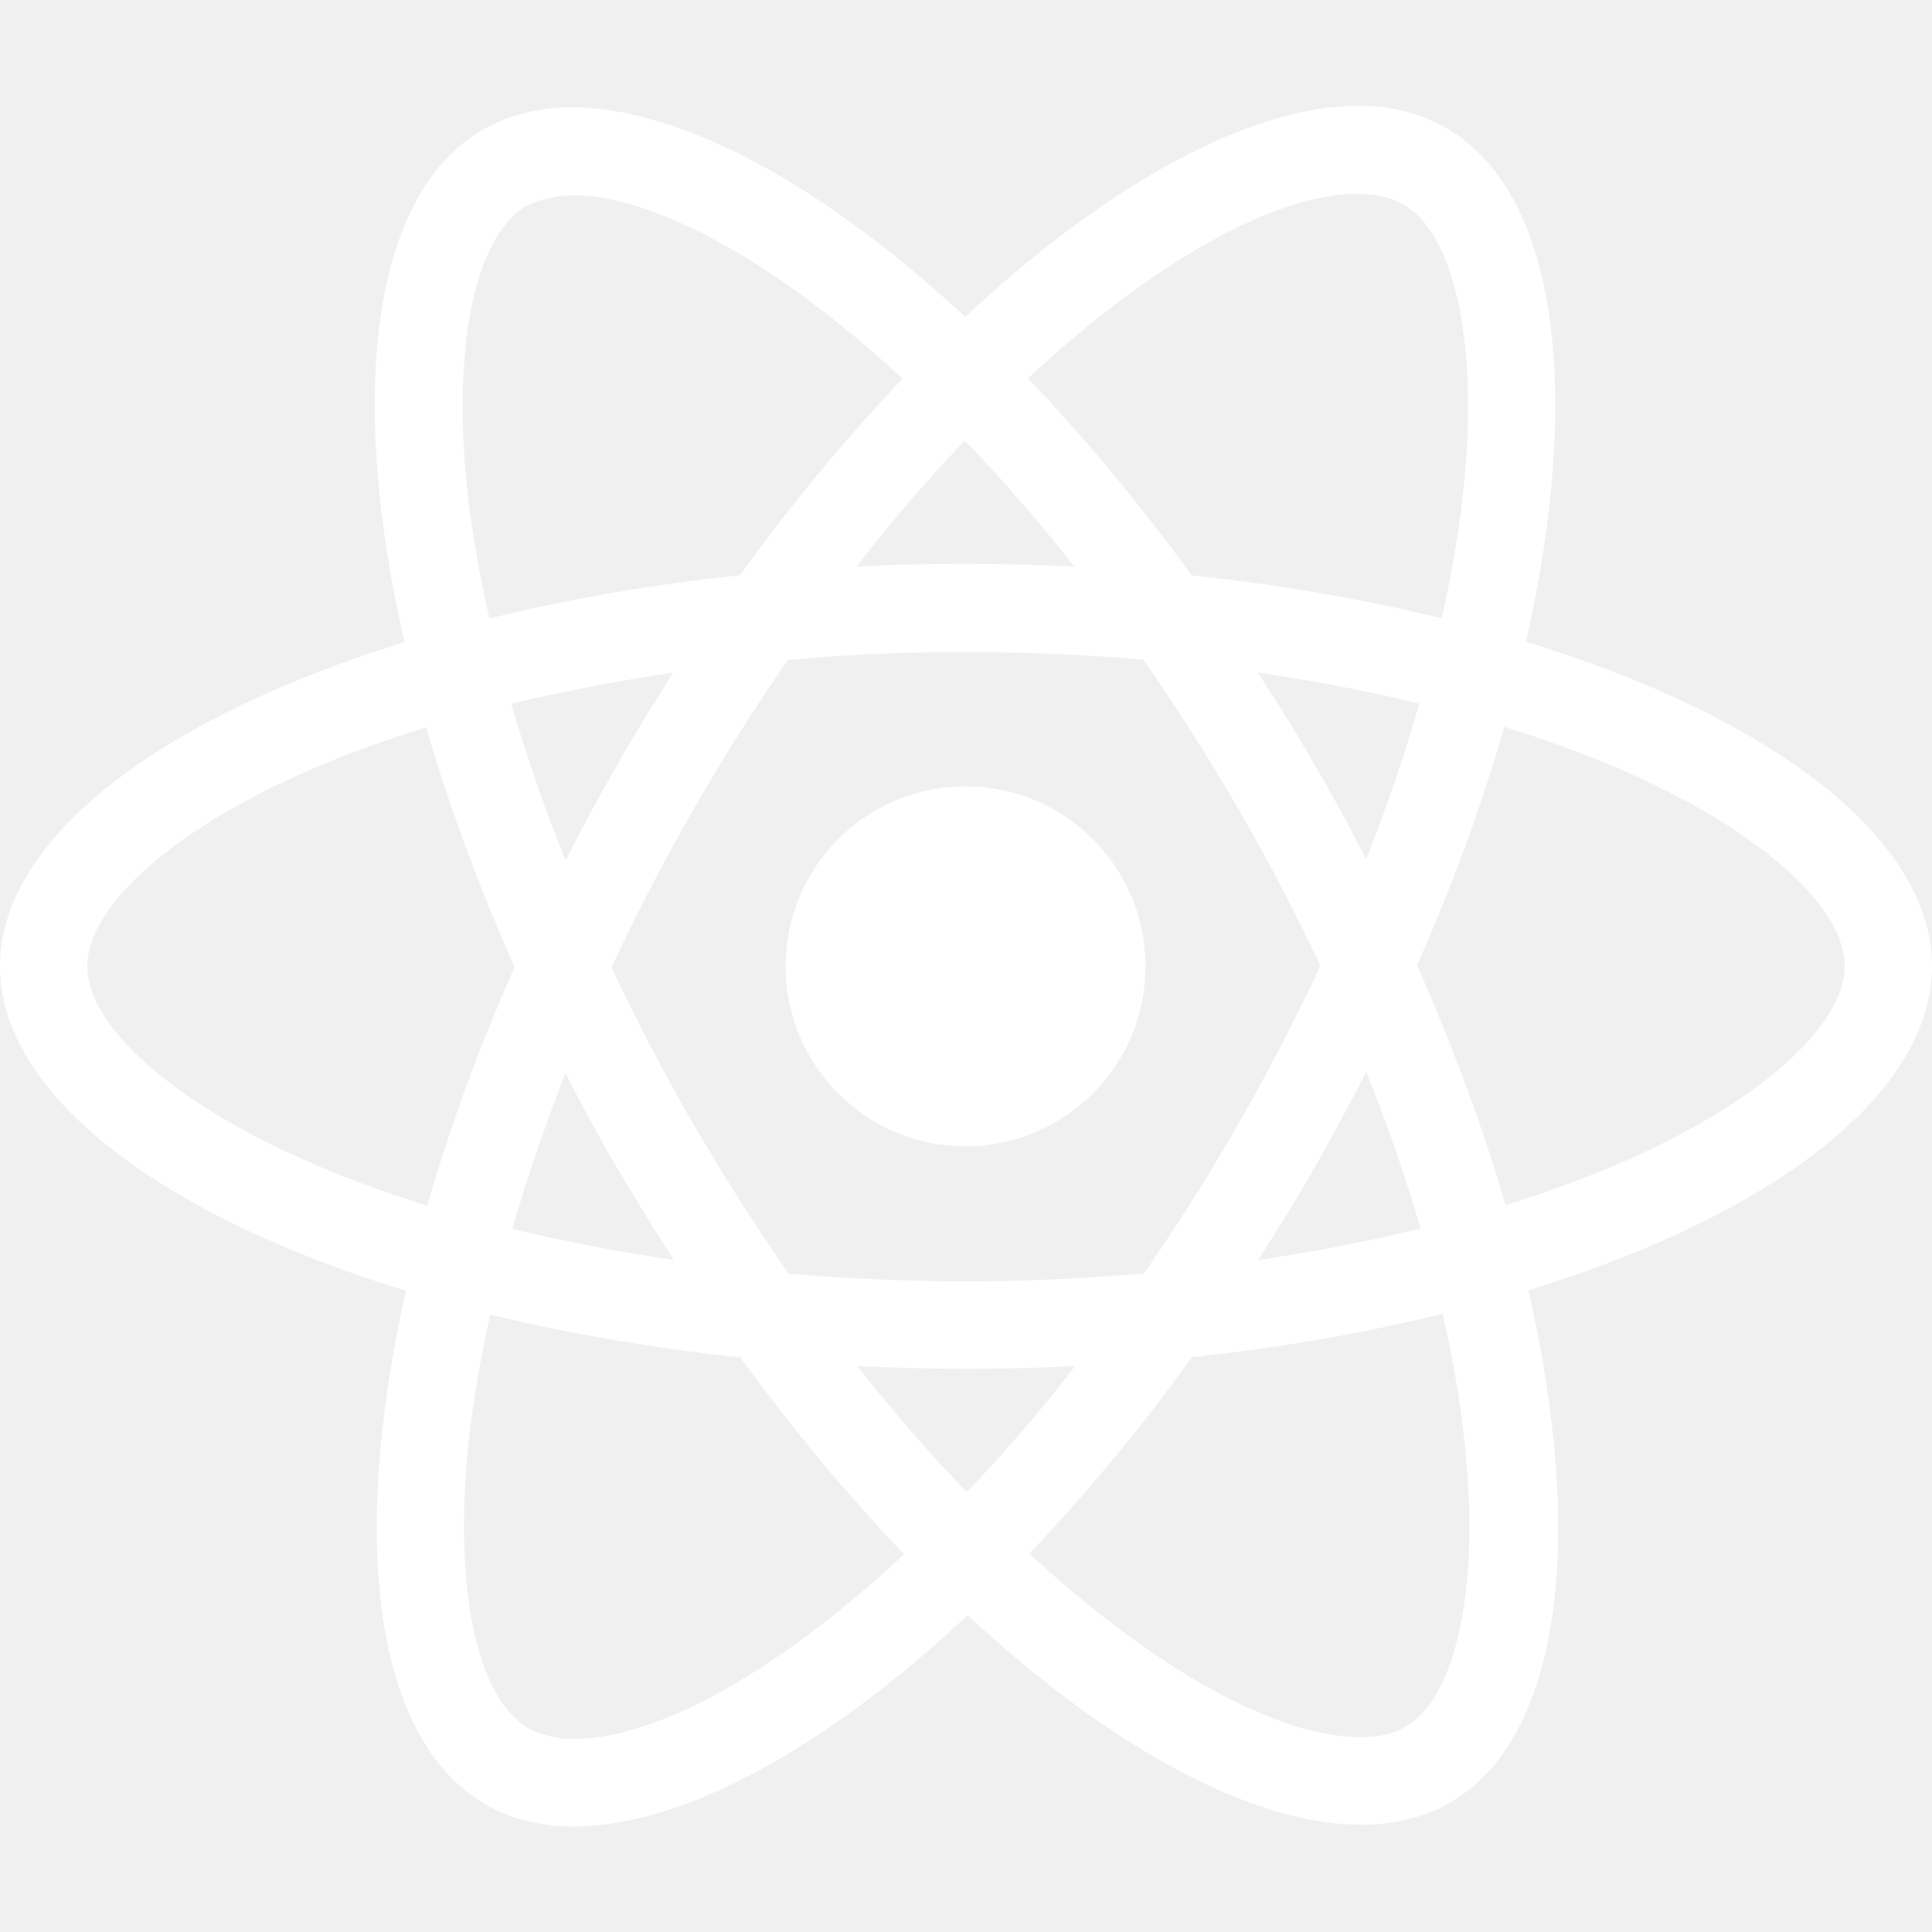
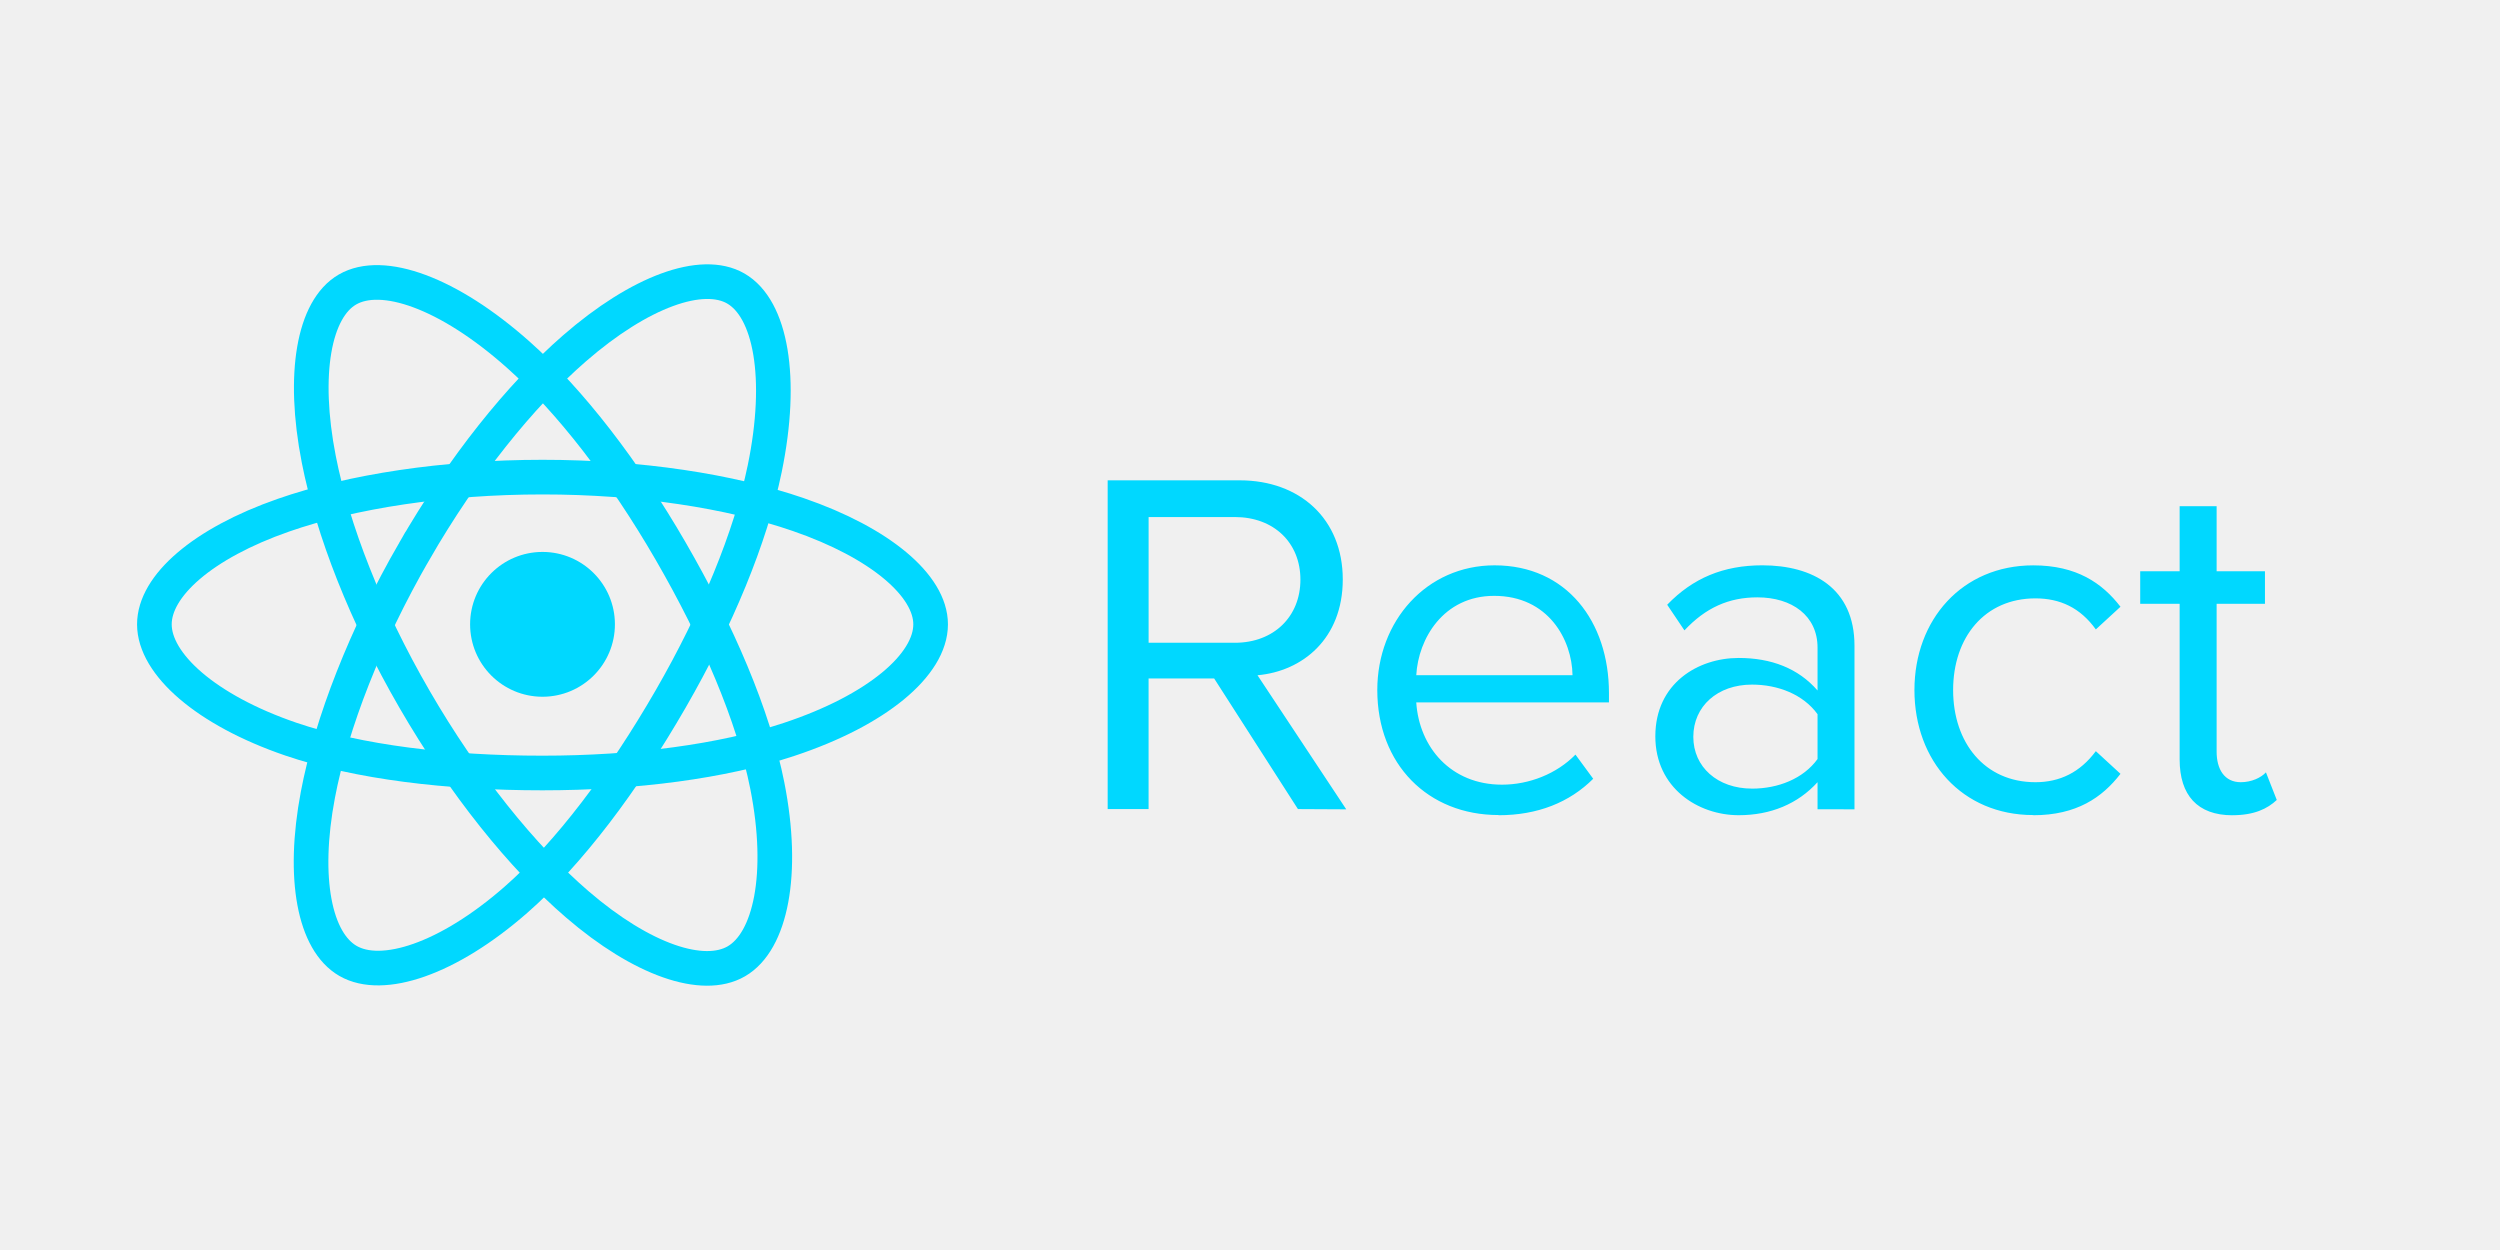
- <svg xmlns="http://www.w3.org/2000/svg" fill="#ffffff" role="img" viewBox="0 0 24 24">
-   <path d="M14.23 12.004a2.236 2.236 0 0 1-2.235 2.236 2.236 2.236 0 0 1-2.236-2.236 2.236 2.236 0 0 1 2.235-2.236 2.236 2.236 0 0 1 2.236 2.236zm2.648-10.69c-1.346 0-3.107.96-4.888 2.622-1.78-1.653-3.542-2.602-4.887-2.602-.41 0-.783.093-1.106.278-1.375.793-1.683 3.264-.973 6.365C1.98 8.917 0 10.42 0 12.004c0 1.59 1.99 3.097 5.043 4.03-.704 3.113-.39 5.588.988 6.38.32.187.69.275 1.102.275 1.345 0 3.107-.96 4.888-2.624 1.78 1.654 3.542 2.603 4.887 2.603.41 0 .783-.09 1.106-.275 1.374-.792 1.683-3.263.973-6.365C22.02 15.096 24 13.59 24 12.004c0-1.59-1.99-3.097-5.043-4.032.704-3.11.39-5.587-.988-6.38-.318-.184-.688-.277-1.092-.278zm-.005 1.09v.006c.225 0 .406.044.558.127.666.382.955 1.835.73 3.704-.054.46-.142.945-.25 1.44-.96-.236-2.006-.417-3.107-.534-.66-.905-1.345-1.727-2.035-2.447 1.592-1.48 3.087-2.292 4.105-2.295zm-9.77.02c1.012 0 2.514.808 4.11 2.28-.686.72-1.37 1.537-2.02 2.442-1.107.117-2.154.298-3.113.538-.112-.49-.195-.964-.254-1.42-.23-1.868.054-3.32.714-3.707.19-.09.4-.127.563-.132zm4.882 3.05c.455.468.91.992 1.36 1.564-.44-.02-.89-.034-1.345-.034-.46 0-.915.01-1.36.034.44-.572.895-1.096 1.345-1.565zM12 8.1c.74 0 1.477.034 2.202.093.406.582.802 1.203 1.183 1.86.372.64.71 1.29 1.018 1.946-.308.655-.646 1.31-1.013 1.95-.38.66-.773 1.288-1.18 1.87-.728.063-1.466.098-2.21.098-.74 0-1.477-.035-2.202-.093-.406-.582-.802-1.204-1.183-1.86-.372-.64-.71-1.29-1.018-1.946.303-.657.646-1.313 1.013-1.954.38-.66.773-1.286 1.18-1.868.728-.064 1.466-.098 2.21-.098zm-3.635.254c-.24.377-.48.763-.704 1.16-.225.39-.435.782-.635 1.174-.265-.656-.49-1.31-.676-1.947.64-.15 1.315-.283 2.015-.386zm7.26 0c.695.103 1.365.23 2.006.387-.18.632-.405 1.282-.66 1.933-.2-.39-.41-.783-.64-1.174-.225-.392-.465-.774-.705-1.146zm3.063.675c.484.15.944.317 1.375.498 1.732.74 2.852 1.708 2.852 2.476-.005.768-1.125 1.74-2.857 2.475-.42.18-.88.342-1.355.493-.28-.958-.646-1.956-1.1-2.98.45-1.017.81-2.01 1.085-2.964zm-13.395.004c.278.96.645 1.957 1.1 2.98-.45 1.017-.812 2.01-1.086 2.964-.484-.15-.944-.318-1.37-.5-1.732-.737-2.852-1.706-2.852-2.474 0-.768 1.12-1.742 2.852-2.476.42-.18.88-.342 1.356-.494zm11.678 4.28c.265.657.49 1.312.676 1.948-.64.157-1.316.29-2.016.39.24-.375.48-.762.705-1.158.225-.39.435-.788.636-1.18zm-9.945.02c.2.392.41.783.64 1.175.23.39.465.772.705 1.143-.695-.102-1.365-.23-2.006-.386.18-.63.406-1.282.66-1.933zM17.92 16.32c.112.493.2.968.254 1.423.23 1.868-.054 3.32-.714 3.708-.147.09-.338.128-.563.128-1.012 0-2.514-.807-4.11-2.28.686-.72 1.37-1.536 2.02-2.44 1.107-.118 2.154-.3 3.113-.54zm-11.83.01c.96.234 2.006.415 3.107.532.66.905 1.345 1.727 2.035 2.446-1.595 1.483-3.092 2.295-4.11 2.295-.22-.005-.406-.05-.553-.132-.666-.38-.955-1.834-.73-3.703.054-.46.142-.944.25-1.438zm4.56.64c.44.02.89.034 1.345.034.46 0 .915-.01 1.36-.034-.44.572-.895 1.095-1.345 1.565-.455-.47-.91-.993-1.36-1.565z" />
+ <svg xmlns="http://www.w3.org/2000/svg" width="120" height="60" fill-rule="evenodd">
+   <g transform="matrix(.06928 0 0 .06928 7.367398 13.50533)" fill="none">
+     <circle r="50.167" cy="237.628" cx="269.529" fill="#00d8ff" />
+     <g stroke="#00d8ff" stroke-width="24">
+       <path d="M269.53 135.628c67.356 0 129.928 9.665 177.107 25.907 56.844 19.57 91.794 49.233 91.794 76.093 0 27.99-37.04 59.503-98.083 79.728-46.15 15.29-106.88 23.272-170.818 23.272-65.554 0-127.63-7.492-174.3-23.44-59.046-20.182-94.61-52.103-94.61-79.56 0-26.642 33.37-56.076 89.415-75.616 47.355-16.51 111.472-26.384 179.486-26.384z" />
+       <path d="M180.736 186.922c33.65-58.348 73.28-107.724 110.92-140.48C337.006 6.976 380.163-8.48 403.43 4.937c24.248 13.983 33.042 61.814 20.067 124.796-9.8 47.618-33.234 104.212-65.176 159.6-32.75 56.788-70.25 106.82-107.377 139.272-46.98 41.068-92.4 55.93-116.185 42.213-23.08-13.3-31.906-56.92-20.834-115.233 9.355-49.27 32.832-109.745 66.8-168.664z" />
+       <path d="M180.82 289.482C147.075 231.2 124.1 172.195 114.51 123.227c-11.544-59-3.382-104.11 19.864-117.566 24.224-14.024 70.055 2.244 118.14 44.94 36.356 32.28 73.688 80.837 105.723 136.173 32.844 56.733 57.46 114.21 67.036 162.582 12.117 61.213 2.31 107.984-21.453 121.74-23.057 13.348-65.25-.784-110.24-39.5-38.013-32.71-78.682-83.253-112.76-142.115z" />
+     </g>
+   </g>
+   <path d="M64.62 38.848l-4.26-6.436c2.153-.19 4.093-1.75 4.093-4.6 0-2.9-2.058-4.756-4.945-4.756h-6.34v15.78h1.964v-6.27h3.147l4.022 6.27zm-5.347-7.997h-4.14v-6.033h4.14c1.87 0 3.147 1.23 3.147 3.005s-1.278 3.03-3.147 3.03zm12.658 8.28c1.87 0 3.407-.615 4.543-1.75l-.852-1.16c-.9.923-2.224 1.443-3.525 1.443-2.46 0-3.975-1.798-4.117-3.95h9.25v-.45c0-3.43-2.035-6.128-5.49-6.128-3.265 0-5.63 2.674-5.63 5.986 0 3.573 2.437 6 5.82 6zm3.55-6.72h-7.5c.095-1.75 1.3-3.81 3.738-3.81 2.603 0 3.738 2.106 3.762 3.81zm13.534 6.436v-7.855c0-2.768-2.01-3.857-4.424-3.857-1.87 0-3.336.615-4.566 1.893l.828 1.23c1.017-1.088 2.13-1.585 3.502-1.585 1.656 0 2.887.875 2.887 2.413v2.058c-.923-1.065-2.224-1.562-3.786-1.562-1.94 0-4 1.207-4 3.762 0 2.484 2.058 3.786 4 3.786 1.538 0 2.84-.544 3.786-1.585v1.3zm-4.92-.994c-1.656 0-2.816-1.04-2.816-2.484 0-1.467 1.16-2.508 2.816-2.508 1.254 0 2.46.473 3.147 1.42v2.153c-.686.946-1.893 1.42-3.147 1.42zm13.5 1.278c2.082 0 3.312-.852 4.188-1.987l-1.183-1.088c-.757 1.017-1.727 1.49-2.9 1.49-2.437 0-3.95-1.893-3.95-4.424s1.514-4.4 3.95-4.4c1.183 0 2.153.45 2.9 1.49l1.183-1.088c-.875-1.136-2.106-1.987-4.188-1.987-3.407 0-5.702 2.603-5.702 5.986 0 3.407 2.295 6 5.702 6zm9.56 0c1.04 0 1.68-.308 2.13-.733l-.52-1.325c-.237.26-.7.473-1.207.473-.78 0-1.16-.615-1.16-1.467v-7.098h2.32V27.42h-2.32v-3.123h-1.775v3.123h-1.893v1.562h1.893v7.477c0 1.704.852 2.674 2.532 2.674z" fill="#00d8ff" />
</svg>
